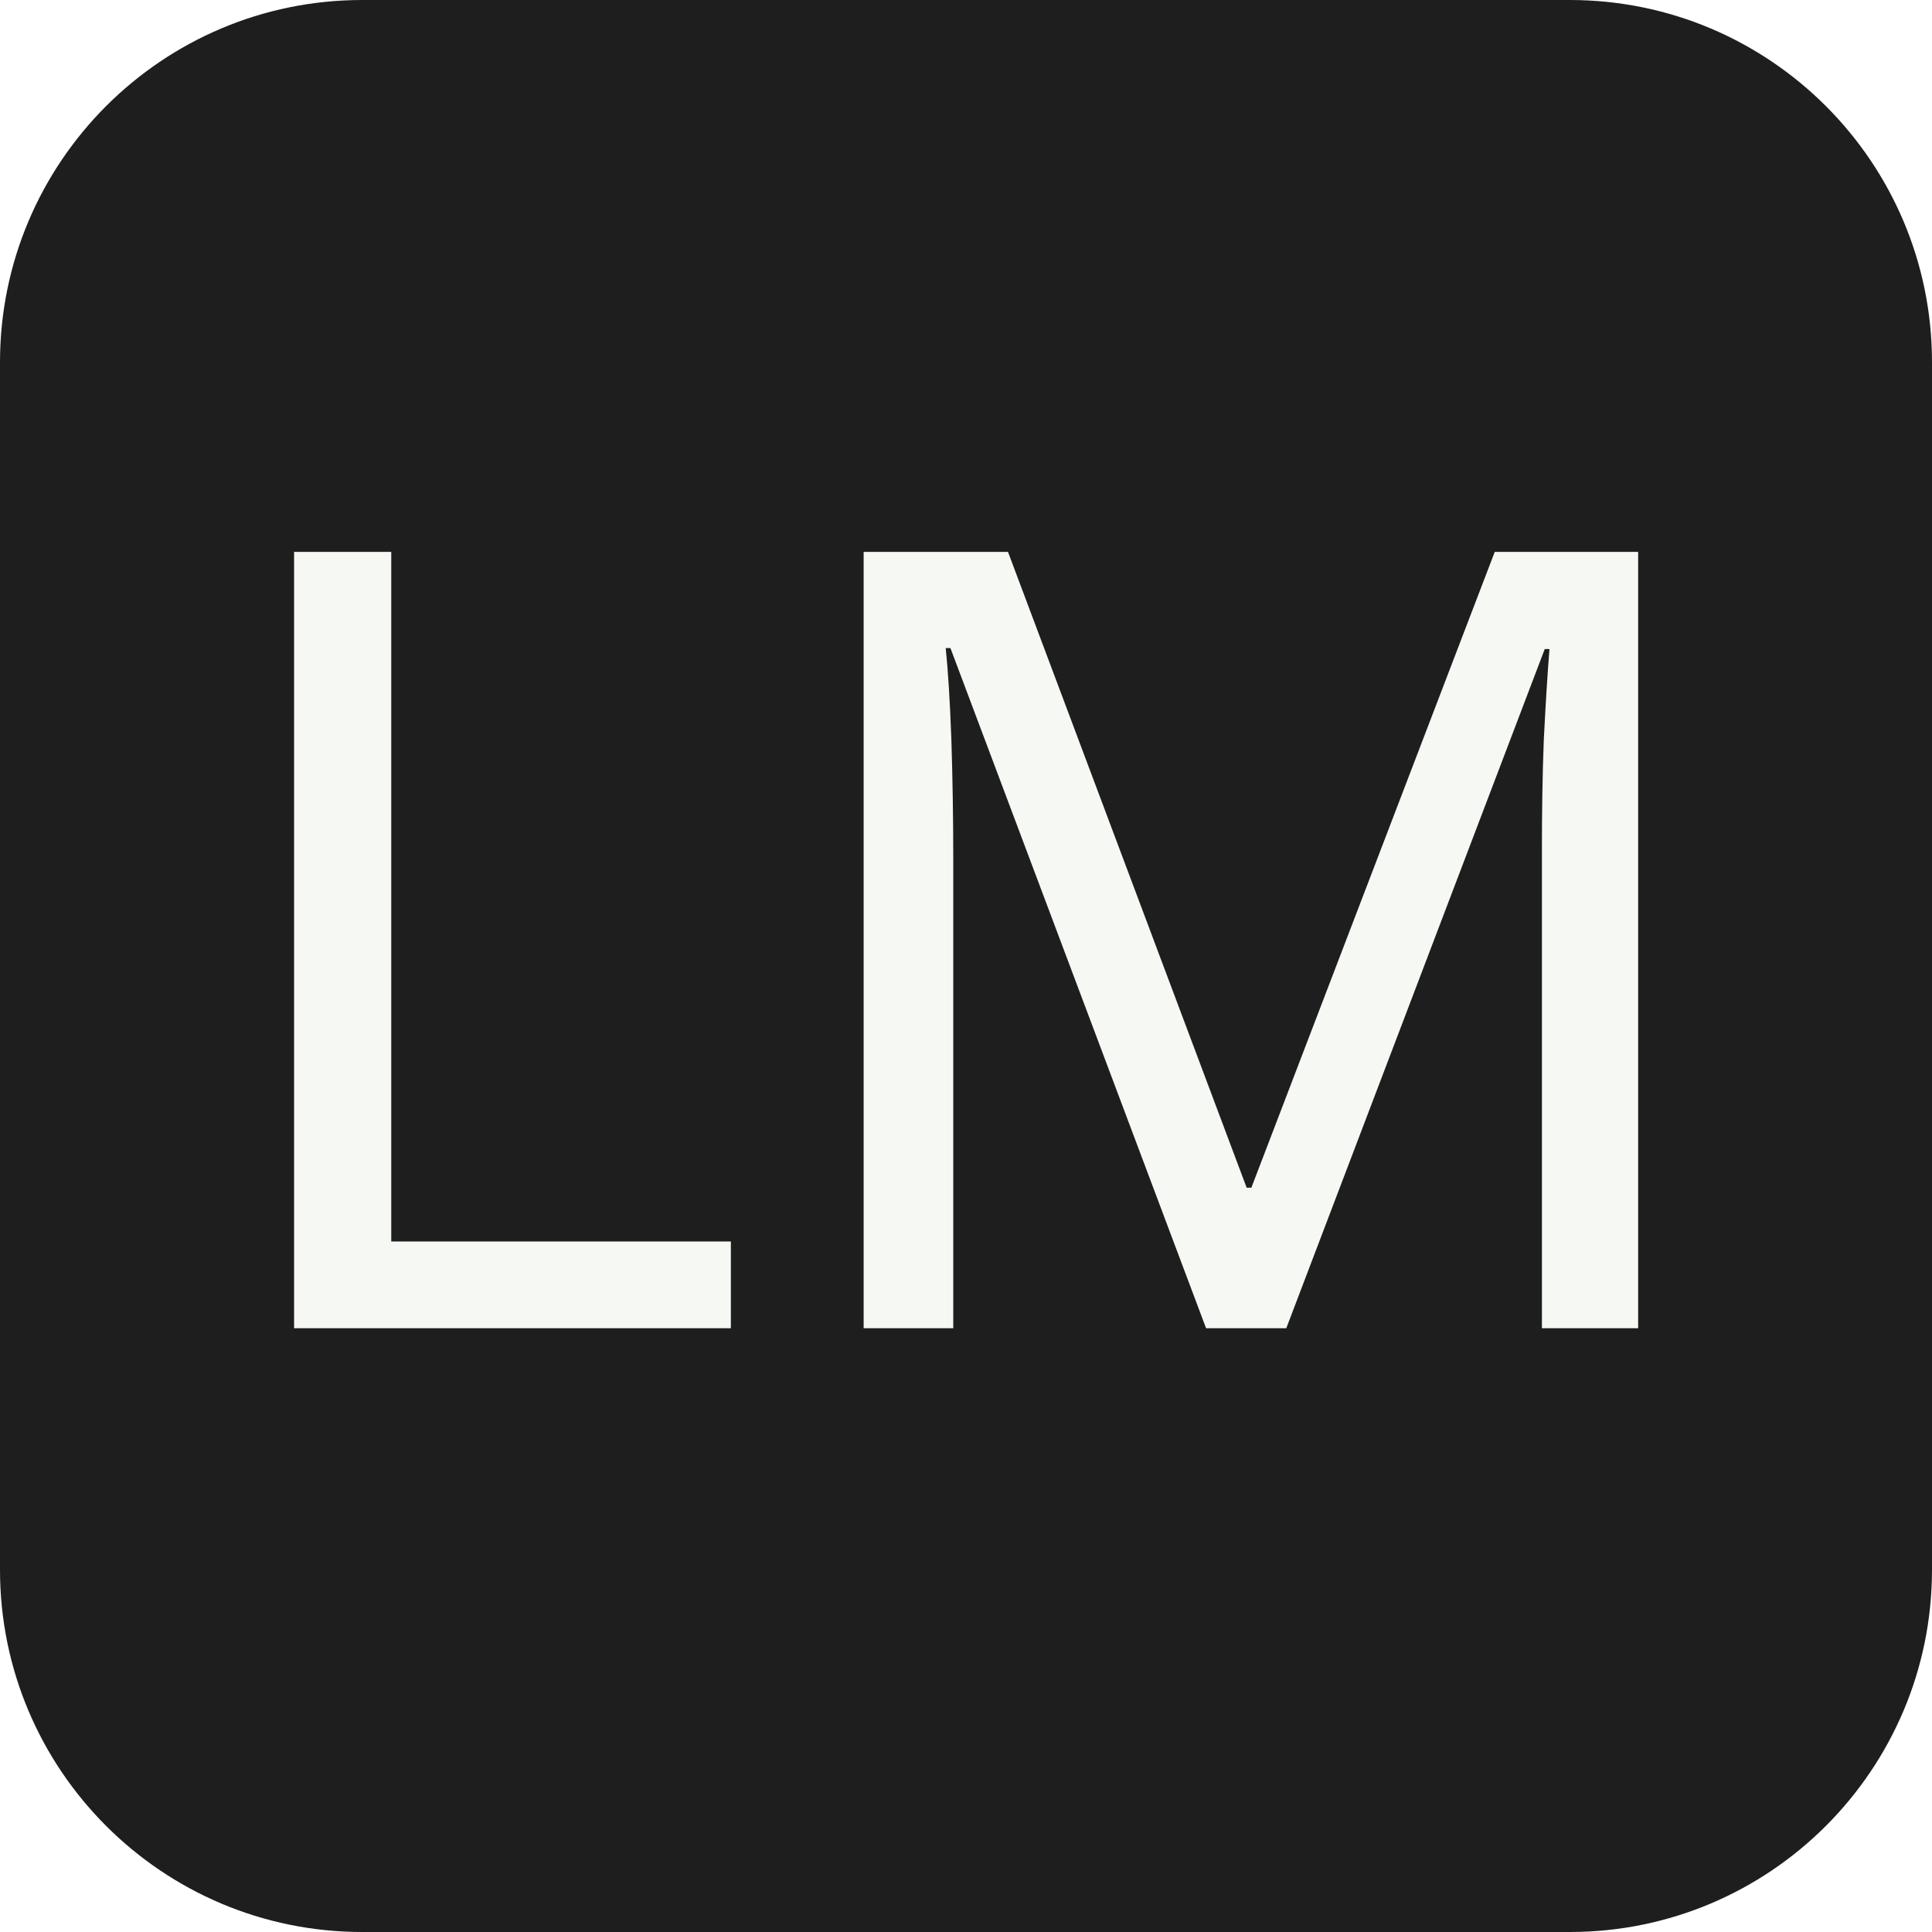
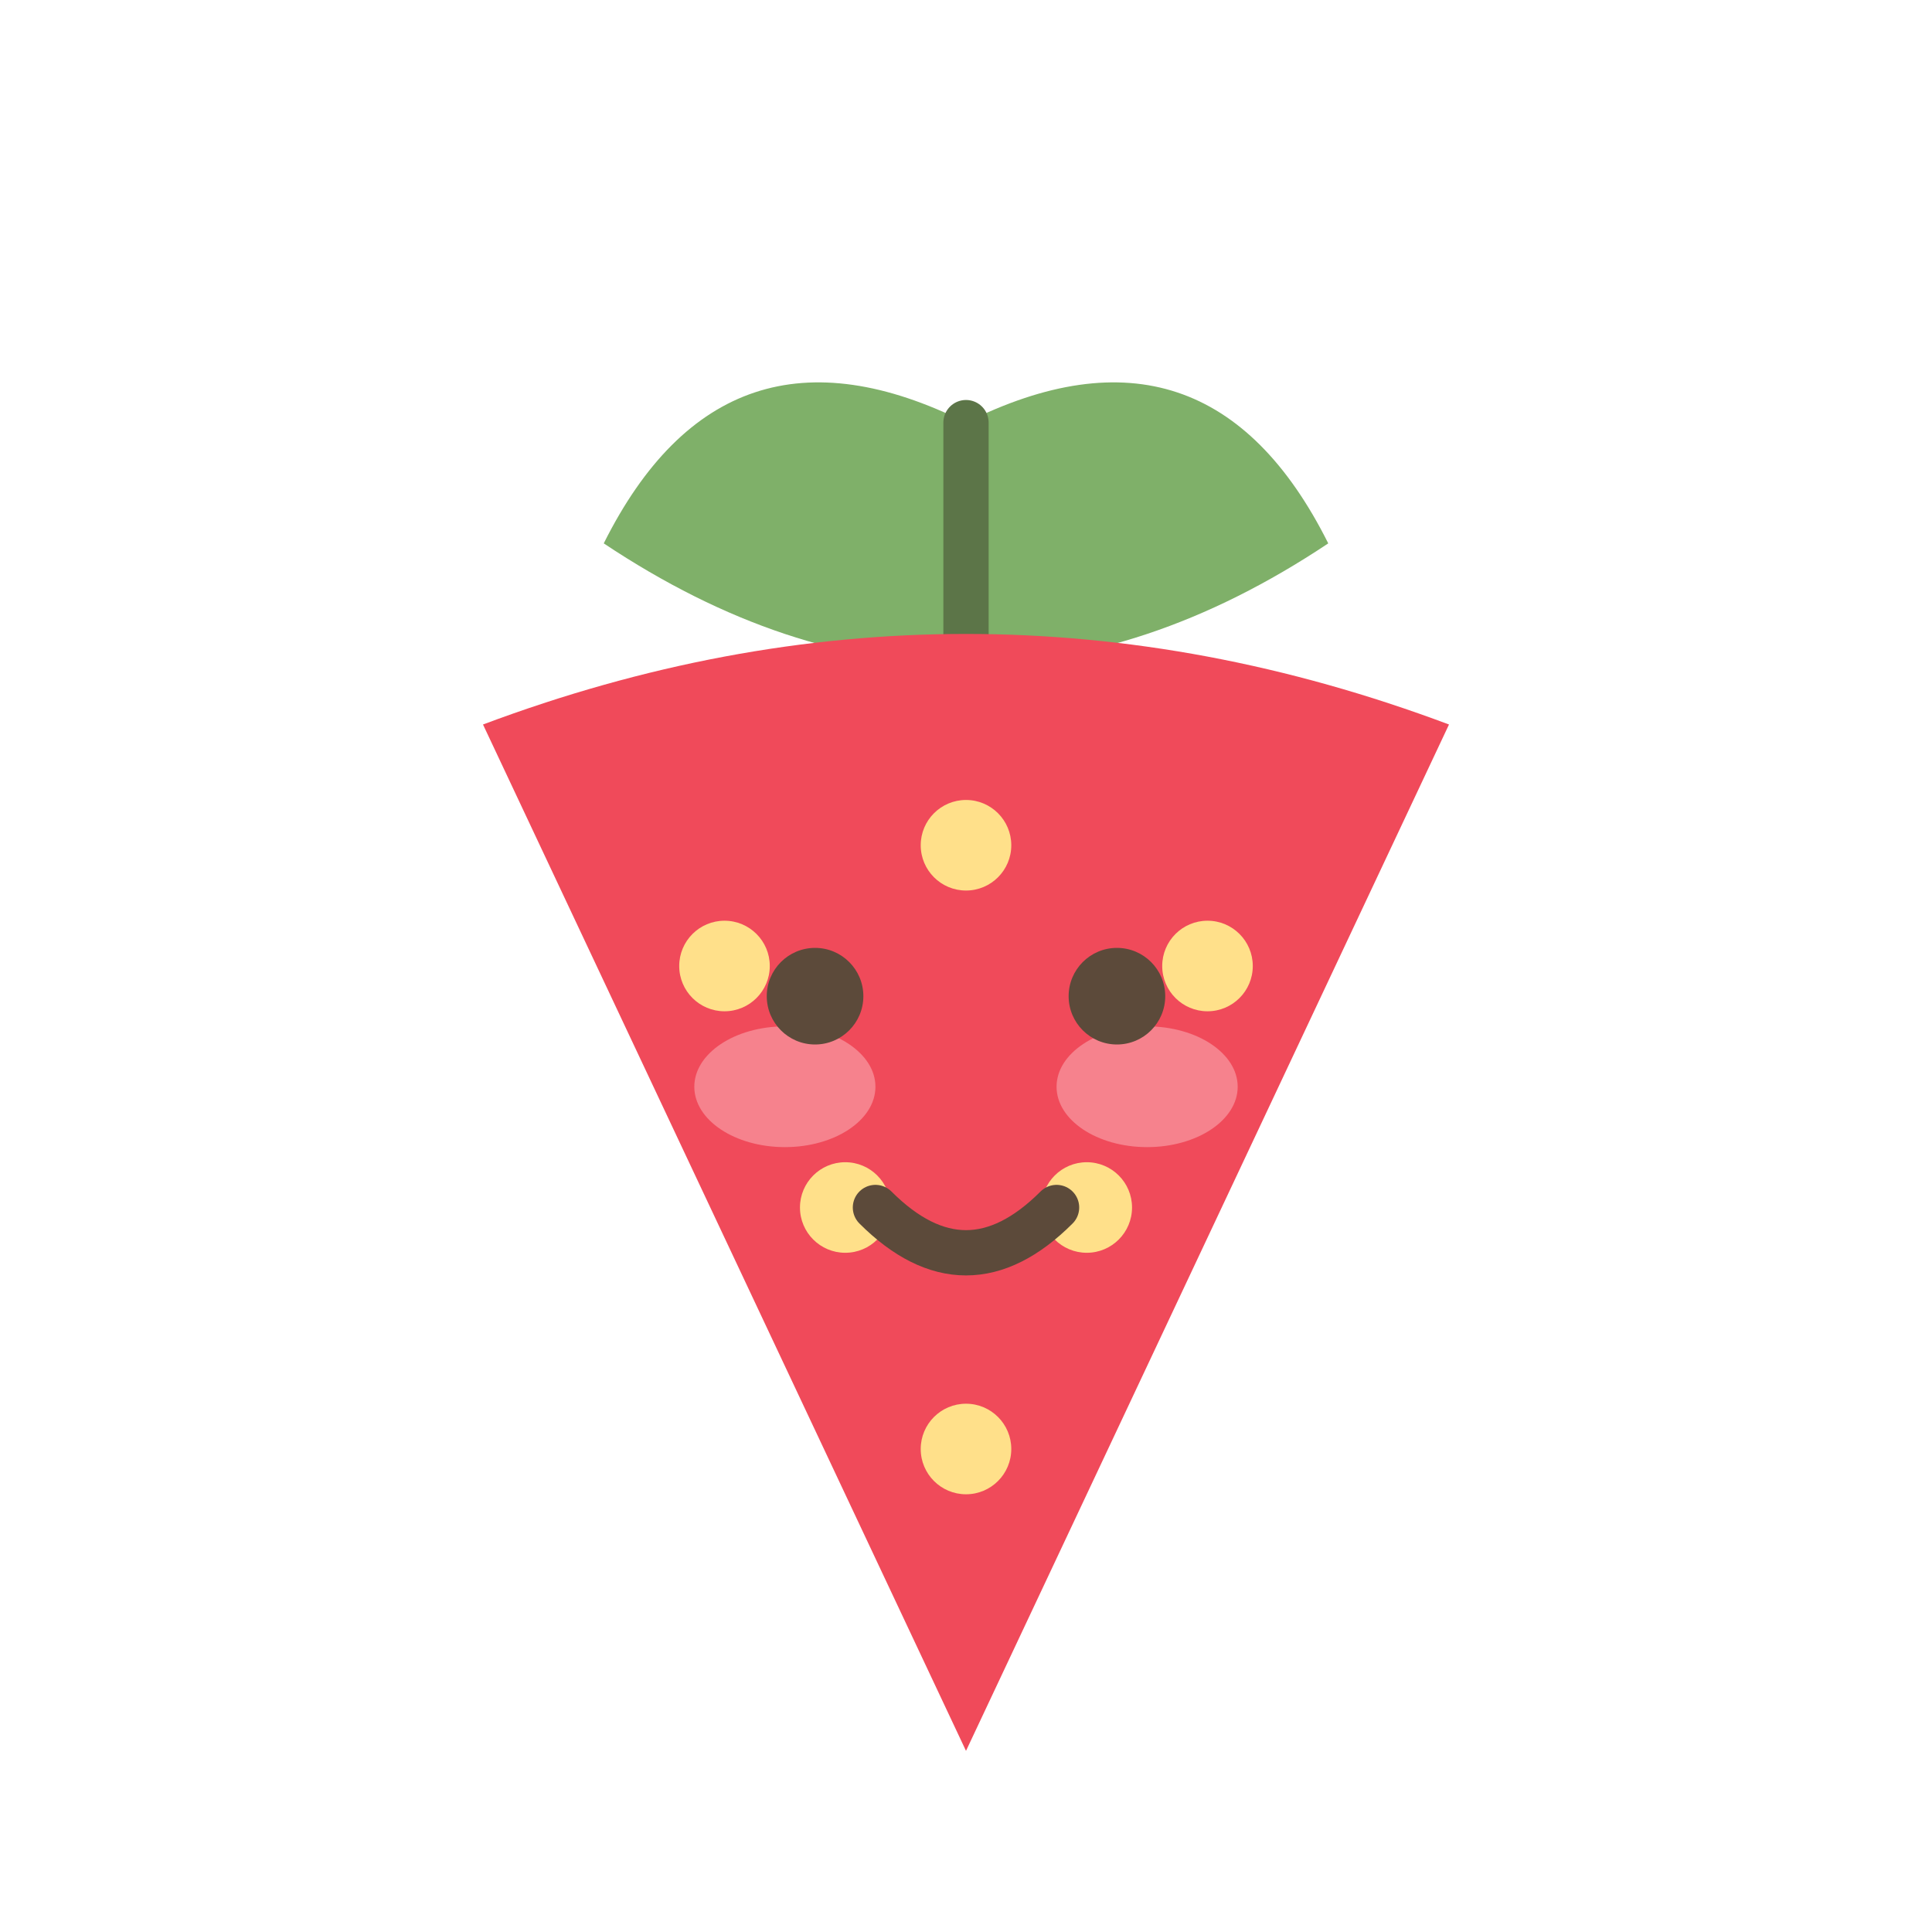
- <svg xmlns="http://www.w3.org/2000/svg" viewBox="0 0 32 32">
-   <rect width="32" height="32" rx="6" fill="#1e1e1e" />
-   <text x="16" y="22" font-family="system-ui, sans-serif" font-size="18" font-weight="500" fill="#f6f8f3" text-anchor="middle">LM</text>
+ <svg xmlns="http://www.w3.org/2000/svg" viewBox="0 0 64 64">
+   <path d="M20 18 Q24 10 32 14 Q40 10 44 18 Q38 22 32 22 Q26 22 20 18 Z" fill="#7FB069" />
+   <path d="M32 14 L32 22" stroke="#5C7548" stroke-width="1.5" stroke-linecap="round" />
+   <path d="M16 24 Q32 18 48 24 L32 58 Z" fill="#F04A5A" />
+   <circle cx="24" cy="32" r="1.5" fill="#FFE08A" />
+   <circle cx="32" cy="28" r="1.5" fill="#FFE08A" />
+   <circle cx="40" cy="32" r="1.5" fill="#FFE08A" />
+   <circle cx="28" cy="40" r="1.5" fill="#FFE08A" />
+   <circle cx="36" cy="40" r="1.5" fill="#FFE08A" />
+   <circle cx="32" cy="48" r="1.5" fill="#FFE08A" />
+   <ellipse cx="26" cy="36" rx="3" ry="2" fill="#F89AA3" opacity="0.7" />
+   <ellipse cx="38" cy="36" rx="3" ry="2" fill="#F89AA3" opacity="0.7" />
+   <circle cx="27" cy="33" r="1.6" fill="#5C4A3A" />
+   <circle cx="37" cy="33" r="1.6" fill="#5C4A3A" />
+   <path d="M29 40 Q32 43 35 40" stroke="#5C4A3A" stroke-width="1.5" stroke-linecap="round" fill="none" />
</svg>
